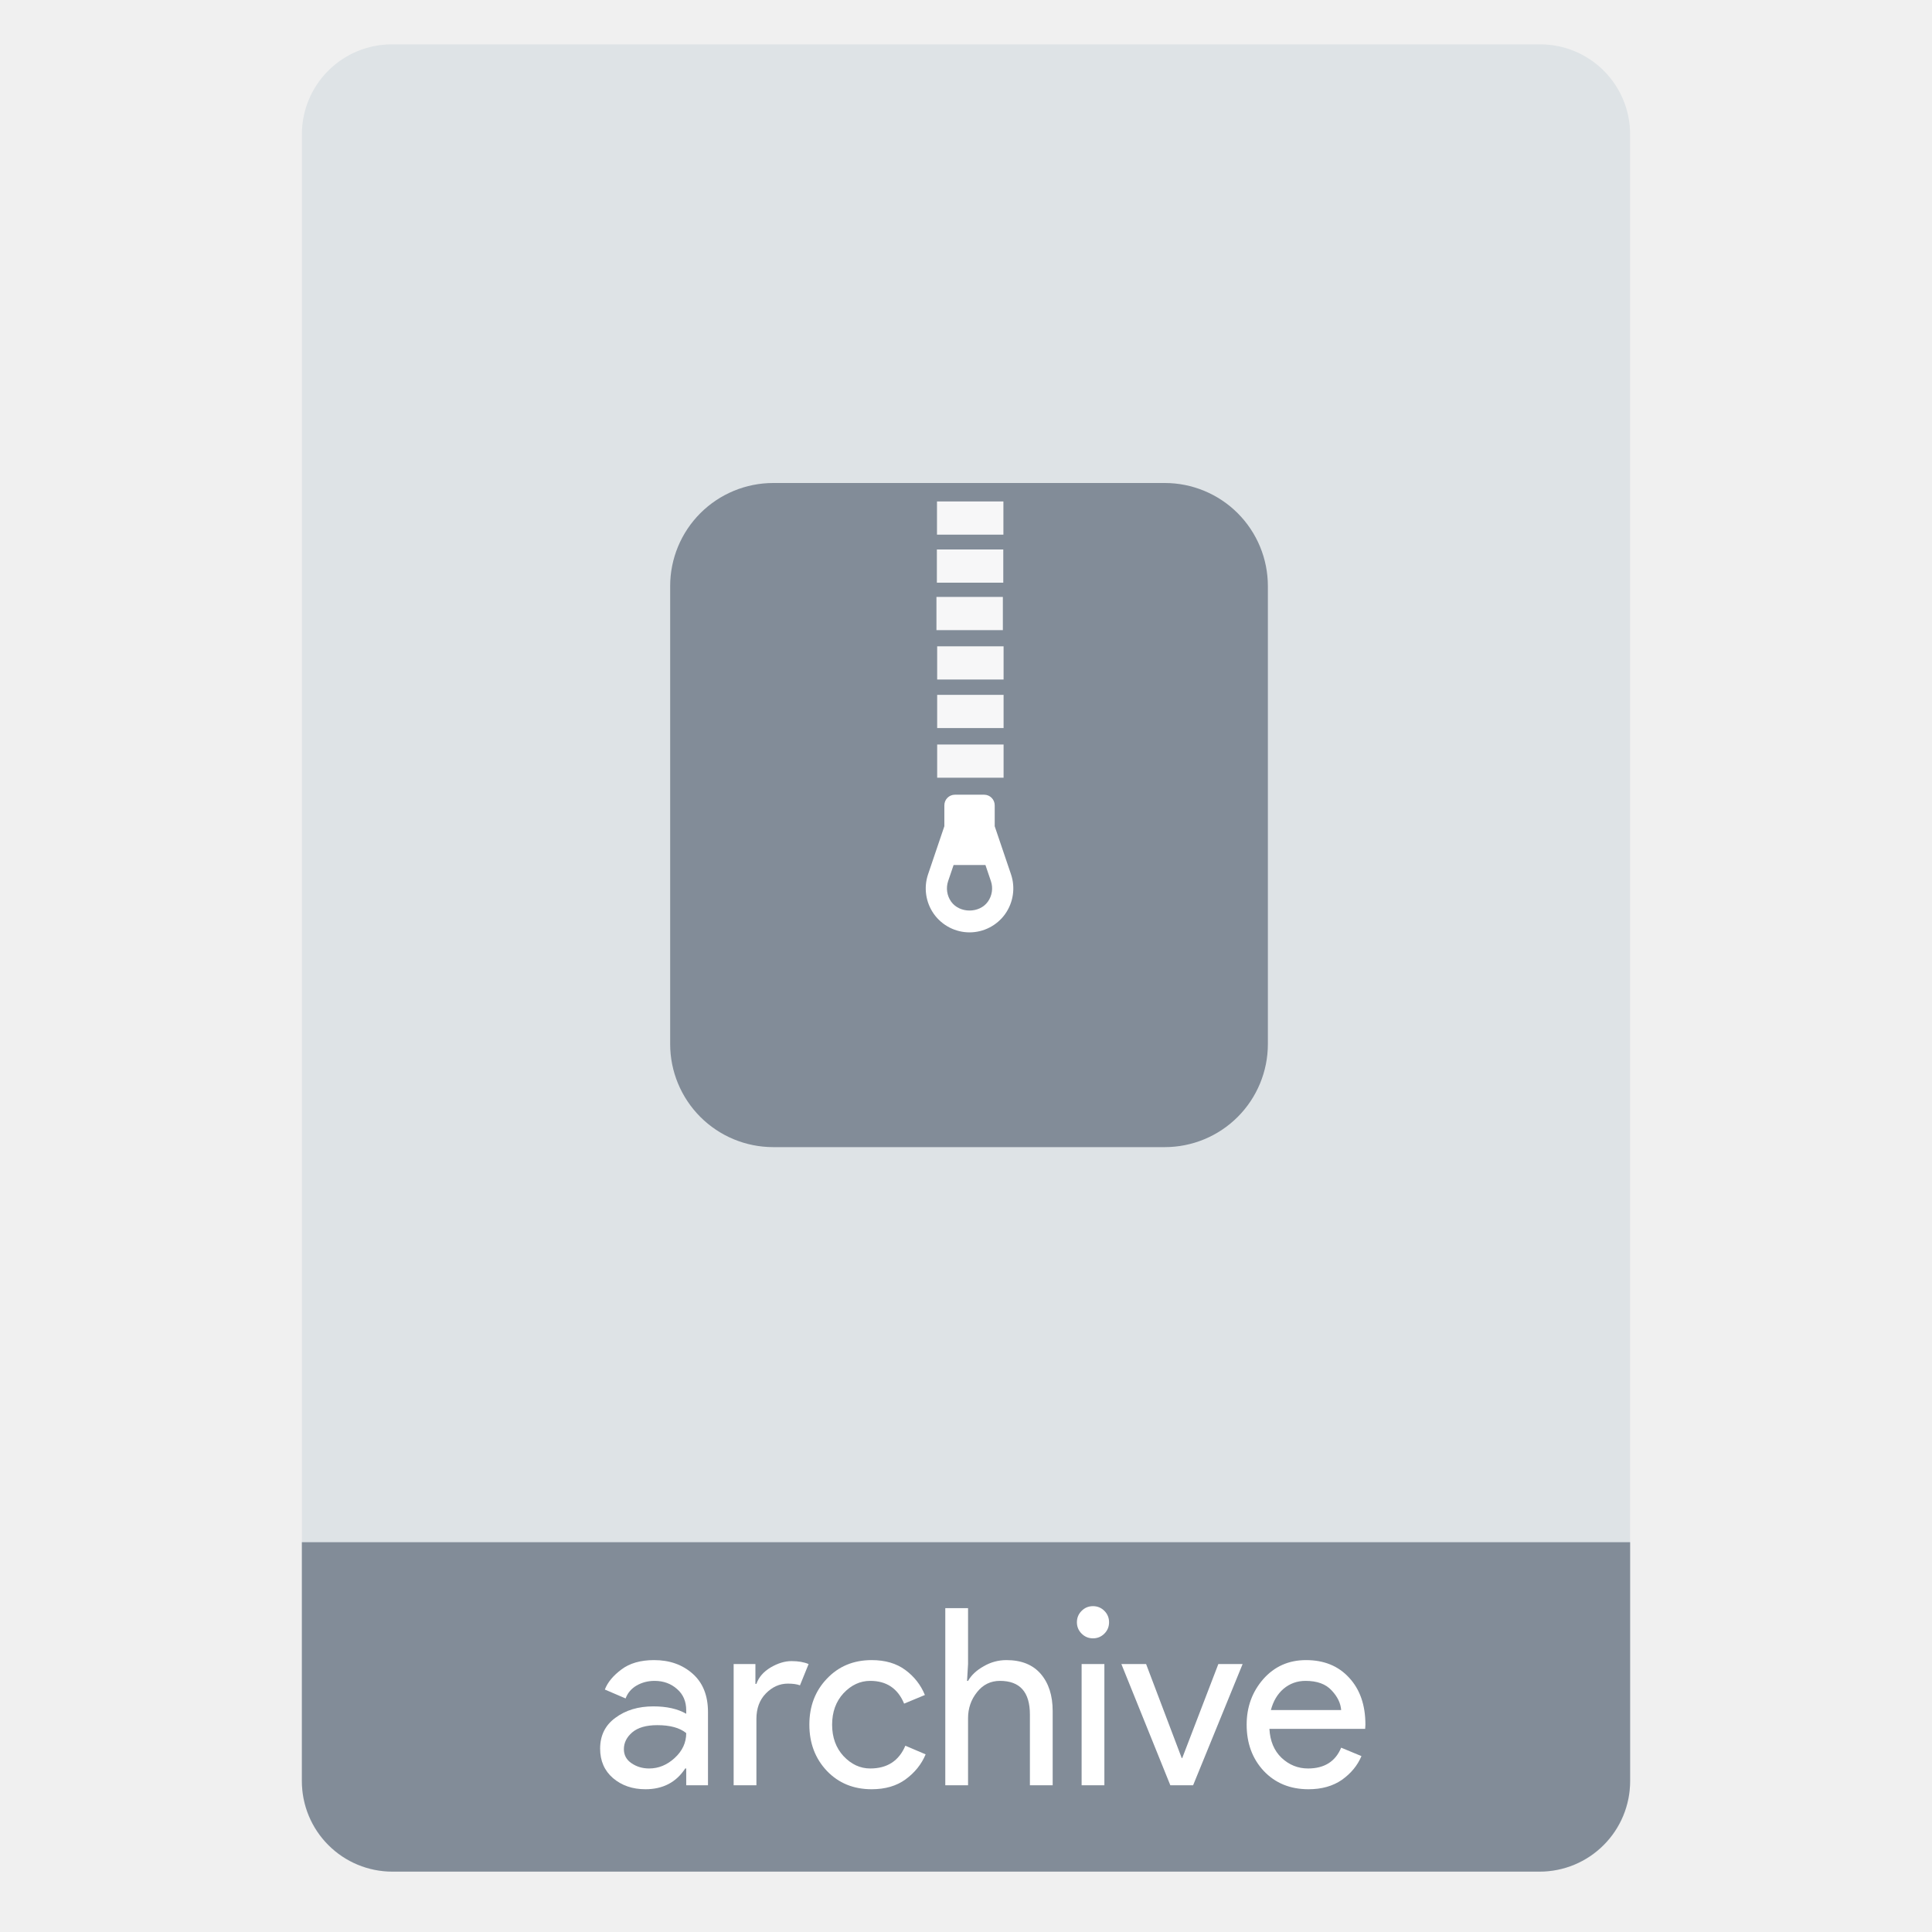
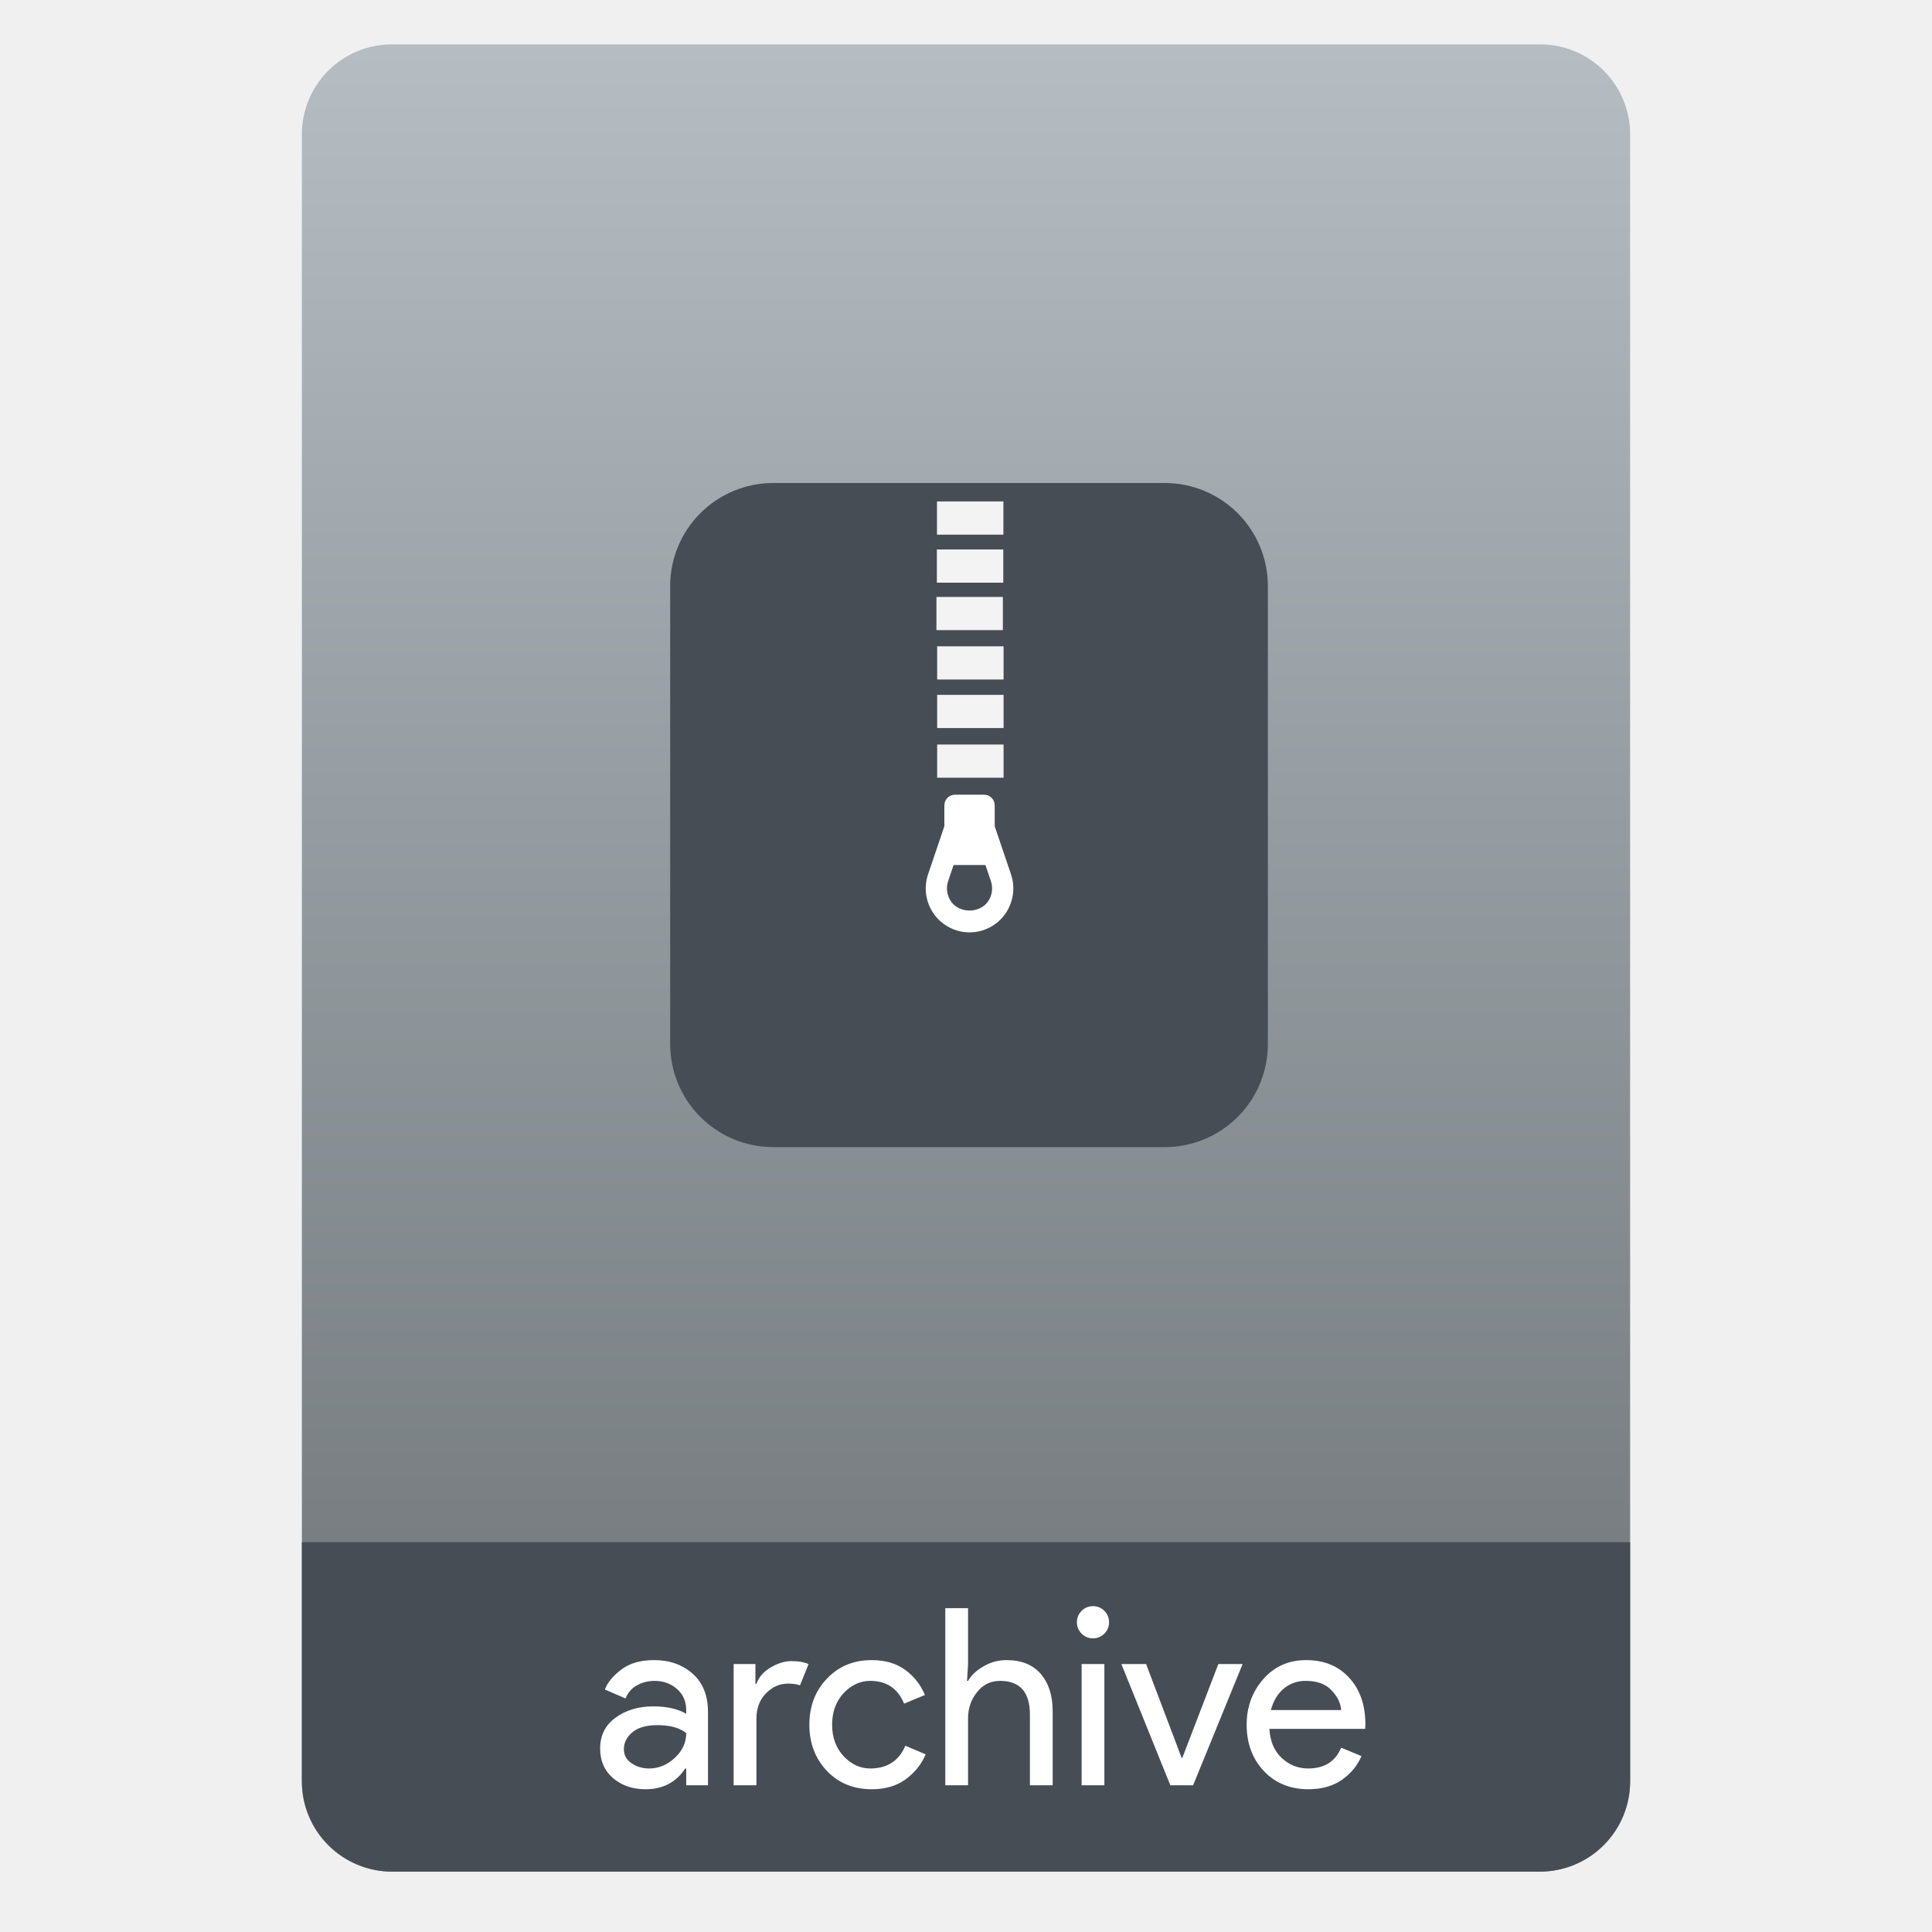
<svg xmlns="http://www.w3.org/2000/svg" style="clip-rule:evenodd;fill-rule:evenodd;stroke-linejoin:round;stroke-miterlimit:2" version="1.1" viewBox="0 0 64 64">
-   <path d="m54 4.449c0-0.79-0.314-1.548-0.873-2.107s-1.317-0.873-2.107-0.873h-38.04c-0.79 0-1.548 0.314-2.107 0.873s-0.873 1.317-0.873 2.107v54.571c0 0.79 0.314 1.548 0.873 2.107s1.317 0.873 2.107 0.873h38.04c0.79 0 1.548-0.314 2.107-0.873s0.873-1.317 0.873-2.107v-54.571z" style="fill:#dee3e6" />
-   <path d="m54 51.088h-44v7.912c0 0.796 0.316 1.559 0.879 2.121 0.562 0.563 1.325 0.879 2.121 0.879h38c0.796 0 1.559-0.316 2.121-0.879 0.563-0.562 0.879-1.325 0.879-2.121v-7.912z" style="fill:#828c98" />
+   <path d="m54 4.449c0-0.79-0.314-1.548-0.873-2.107s-1.317-0.873-2.107-0.873h-38.04c-0.79 0-1.548 0.314-2.107 0.873s-0.873 1.317-0.873 2.107v54.571c0 0.79 0.314 1.548 0.873 2.107s1.317 0.873 2.107 0.873h38.04c0.79 0 1.548-0.314 2.107-0.873s0.873-1.317 0.873-2.107v-54.571z" style="fill:url(#_Linear1)" />
+   <path d="m54 51.088h-44v7.912c0 0.796 0.316 1.559 0.879 2.121 0.562 0.563 1.325 0.879 2.121 0.879h38c0.796 0 1.559-0.316 2.121-0.879 0.563-0.562 0.879-1.325 0.879-2.121v-7.912z" style="fill:#464d55" />
  <path d="m21.38 59.271c-0.426 0-0.784-0.123-1.074-0.369-0.284-0.246-0.426-0.571-0.426-0.975 0-0.437 0.169-0.779 0.508-1.024 0.339-0.252 0.757-0.377 1.254-0.377 0.443 0 0.806 0.081 1.09 0.245v-0.114c0-0.295-0.101-0.53-0.303-0.705-0.202-0.18-0.451-0.271-0.746-0.271-0.219 0-0.418 0.052-0.598 0.156-0.175 0.104-0.295 0.246-0.361 0.426l-0.688-0.295c0.093-0.24 0.276-0.461 0.549-0.664 0.273-0.207 0.634-0.311 1.082-0.311 0.513 0 0.939 0.15 1.278 0.451 0.339 0.3 0.508 0.724 0.508 1.27v2.426h-0.721v-0.557h-0.033c-0.3 0.459-0.74 0.688-1.319 0.688zm0.123-0.688c0.311 0 0.593-0.115 0.844-0.345 0.257-0.235 0.385-0.51 0.385-0.827-0.213-0.175-0.533-0.263-0.959-0.263-0.366 0-0.642 0.08-0.828 0.238-0.185 0.158-0.278 0.344-0.278 0.557 0 0.197 0.084 0.353 0.254 0.467 0.169 0.115 0.363 0.173 0.582 0.173z" style="fill-rule:nonzero;fill:#fff" />
  <path d="m25.057 59.14h-0.754v-4.016h0.721v0.656h0.033c0.077-0.219 0.232-0.399 0.467-0.541 0.241-0.142 0.473-0.213 0.697-0.213s0.413 0.033 0.565 0.098l-0.286 0.705c-0.099-0.038-0.233-0.057-0.402-0.057-0.273 0-0.516 0.109-0.729 0.327-0.208 0.213-0.312 0.495-0.312 0.844v2.197z" style="fill-rule:nonzero;fill:#fff" />
  <path d="m28.876 59.271c-0.601 0-1.095-0.202-1.483-0.606-0.388-0.41-0.582-0.921-0.582-1.533s0.194-1.12 0.582-1.524c0.388-0.41 0.882-0.615 1.483-0.615 0.448 0 0.82 0.109 1.115 0.328 0.295 0.218 0.511 0.494 0.647 0.828l-0.688 0.286c-0.208-0.502-0.582-0.754-1.123-0.754-0.333 0-0.628 0.137-0.885 0.41-0.251 0.273-0.377 0.62-0.377 1.041s0.126 0.768 0.377 1.041c0.257 0.273 0.552 0.41 0.885 0.41 0.563 0 0.951-0.252 1.164-0.754l0.672 0.286c-0.137 0.328-0.358 0.604-0.664 0.828-0.3 0.219-0.675 0.328-1.123 0.328z" style="fill-rule:nonzero;fill:#fff" />
  <path d="m32.068 53.272v1.852l-0.033 0.557h0.033c0.11-0.191 0.282-0.352 0.517-0.483 0.234-0.137 0.486-0.205 0.754-0.205 0.497 0 0.876 0.153 1.139 0.459 0.262 0.306 0.393 0.716 0.393 1.229v2.459h-0.754v-2.344c0-0.743-0.33-1.115-0.992-1.115-0.311 0-0.565 0.126-0.762 0.377-0.196 0.246-0.295 0.533-0.295 0.861v2.221h-0.754v-5.868h0.754z" style="fill-rule:nonzero;fill:#fff" />
  <path d="m36.584 54.116c-0.104 0.104-0.23 0.156-0.377 0.156-0.148 0-0.273-0.052-0.377-0.156s-0.156-0.229-0.156-0.377c0-0.147 0.052-0.273 0.156-0.377s0.229-0.156 0.377-0.156c0.147 0 0.273 0.052 0.377 0.156s0.155 0.23 0.155 0.377c0 0.148-0.051 0.273-0.155 0.377zm0 5.024h-0.754v-4.016h0.754v4.016z" style="fill-rule:nonzero;fill:#fff" />
  <path d="m38.769 59.14l-1.622-4.016h0.819l1.18 3.114h0.017l1.196-3.114h0.804l-1.64 4.016h-0.754z" style="fill-rule:nonzero;fill:#fff" />
  <path d="m43.346 59.271c-0.606 0-1.101-0.202-1.483-0.606-0.377-0.405-0.566-0.916-0.566-1.533 0-0.585 0.183-1.087 0.549-1.508 0.372-0.421 0.844-0.631 1.418-0.631 0.596 0 1.071 0.194 1.426 0.582 0.361 0.388 0.541 0.907 0.541 1.557l-8e-3 0.139h-3.172c0.022 0.405 0.156 0.724 0.402 0.959 0.251 0.235 0.543 0.353 0.877 0.353 0.541 0 0.907-0.23 1.098-0.689l0.672 0.279c-0.131 0.311-0.347 0.573-0.648 0.787-0.3 0.207-0.669 0.311-1.106 0.311zm1.082-2.623c-0.017-0.229-0.123-0.448-0.32-0.655-0.191-0.208-0.478-0.312-0.86-0.312-0.279 0-0.522 0.088-0.73 0.263-0.202 0.174-0.341 0.409-0.418 0.704h2.328z" style="fill-rule:nonzero;fill:#fff" />
-   <path d="m42 19.414c0-0.905-0.36-1.774-1-2.414s-1.509-1-2.414-1h-12.972c-0.905 0-1.774 0.36-2.414 1s-1 1.509-1 2.414v15.172c0 0.905 0.36 1.774 1 2.414s1.509 1 2.414 1h12.972c0.905 0 1.774-0.36 2.414-1s1-1.509 1-2.414v-15.172z" style="fill:#828c98" />
+   <path d="m42 19.414c0-0.905-0.36-1.774-1-2.414s-1.509-1-2.414-1h-12.972c-0.905 0-1.774 0.36-2.414 1s-1 1.509-1 2.414v15.172c0 0.905 0.36 1.774 1 2.414s1.509 1 2.414 1h12.972c0.905 0 1.774-0.36 2.414-1s1-1.509 1-2.414v-15.172z" style="fill:#464d55" />
  <rect x="31.039" y="16.611" width="2.2" height="1.1" style="fill-opacity:.93;fill:#fff" />
  <rect x="31.035" y="18.202" width="2.2" height="1.1" style="fill-opacity:.93;fill:#fff" />
  <rect x="31.021" y="19.774" width="2.2" height="1.1" style="fill-opacity:.93;fill:#fff" />
  <rect x="31.045" y="21.41" width="2.2" height="1.1" style="fill-opacity:.93;fill:#fff" />
  <rect x="31.045" y="23.018" width="2.2" height="1.1" style="fill-opacity:.93;fill:#fff" />
  <rect x="31.045" y="24.663" width="2.2" height="1.1" style="fill-opacity:.93;fill:#fff" />
  <path d="m32.951 27.371v-0.694c0-0.194-0.157-0.351-0.349-0.351h-0.97c-0.193 0-0.349 0.157-0.349 0.351v0.693l-0.539 1.591c-0.151 0.443-0.079 0.935 0.193 1.317 0.272 0.381 0.713 0.608 1.18 0.608s0.908-0.227 1.18-0.608c0.271-0.382 0.344-0.874 0.193-1.317l-0.539-1.59zm-0.226 2.497c-0.279 0.393-0.937 0.393-1.217 0-0.14-0.197-0.177-0.451-0.1-0.68l0.181-0.533h1.055l0.181 0.533c0.078 0.229 0.04 0.483-0.1 0.68z" style="fill-rule:nonzero;fill:#fff" />
+   <defs>
+     <linearGradient id="_Linear1" x2="1" gradientTransform="matrix(3.03829e-15,-49.619,49.619,3.03829e-15,32.1,51.088)" gradientUnits="userSpaceOnUse">
+       <stop style="stop-color:#787e82" offset="0" />
+       <stop style="stop-color:#b5bdc2" offset="1" />
+     </linearGradient>
+   </defs>
</svg>
